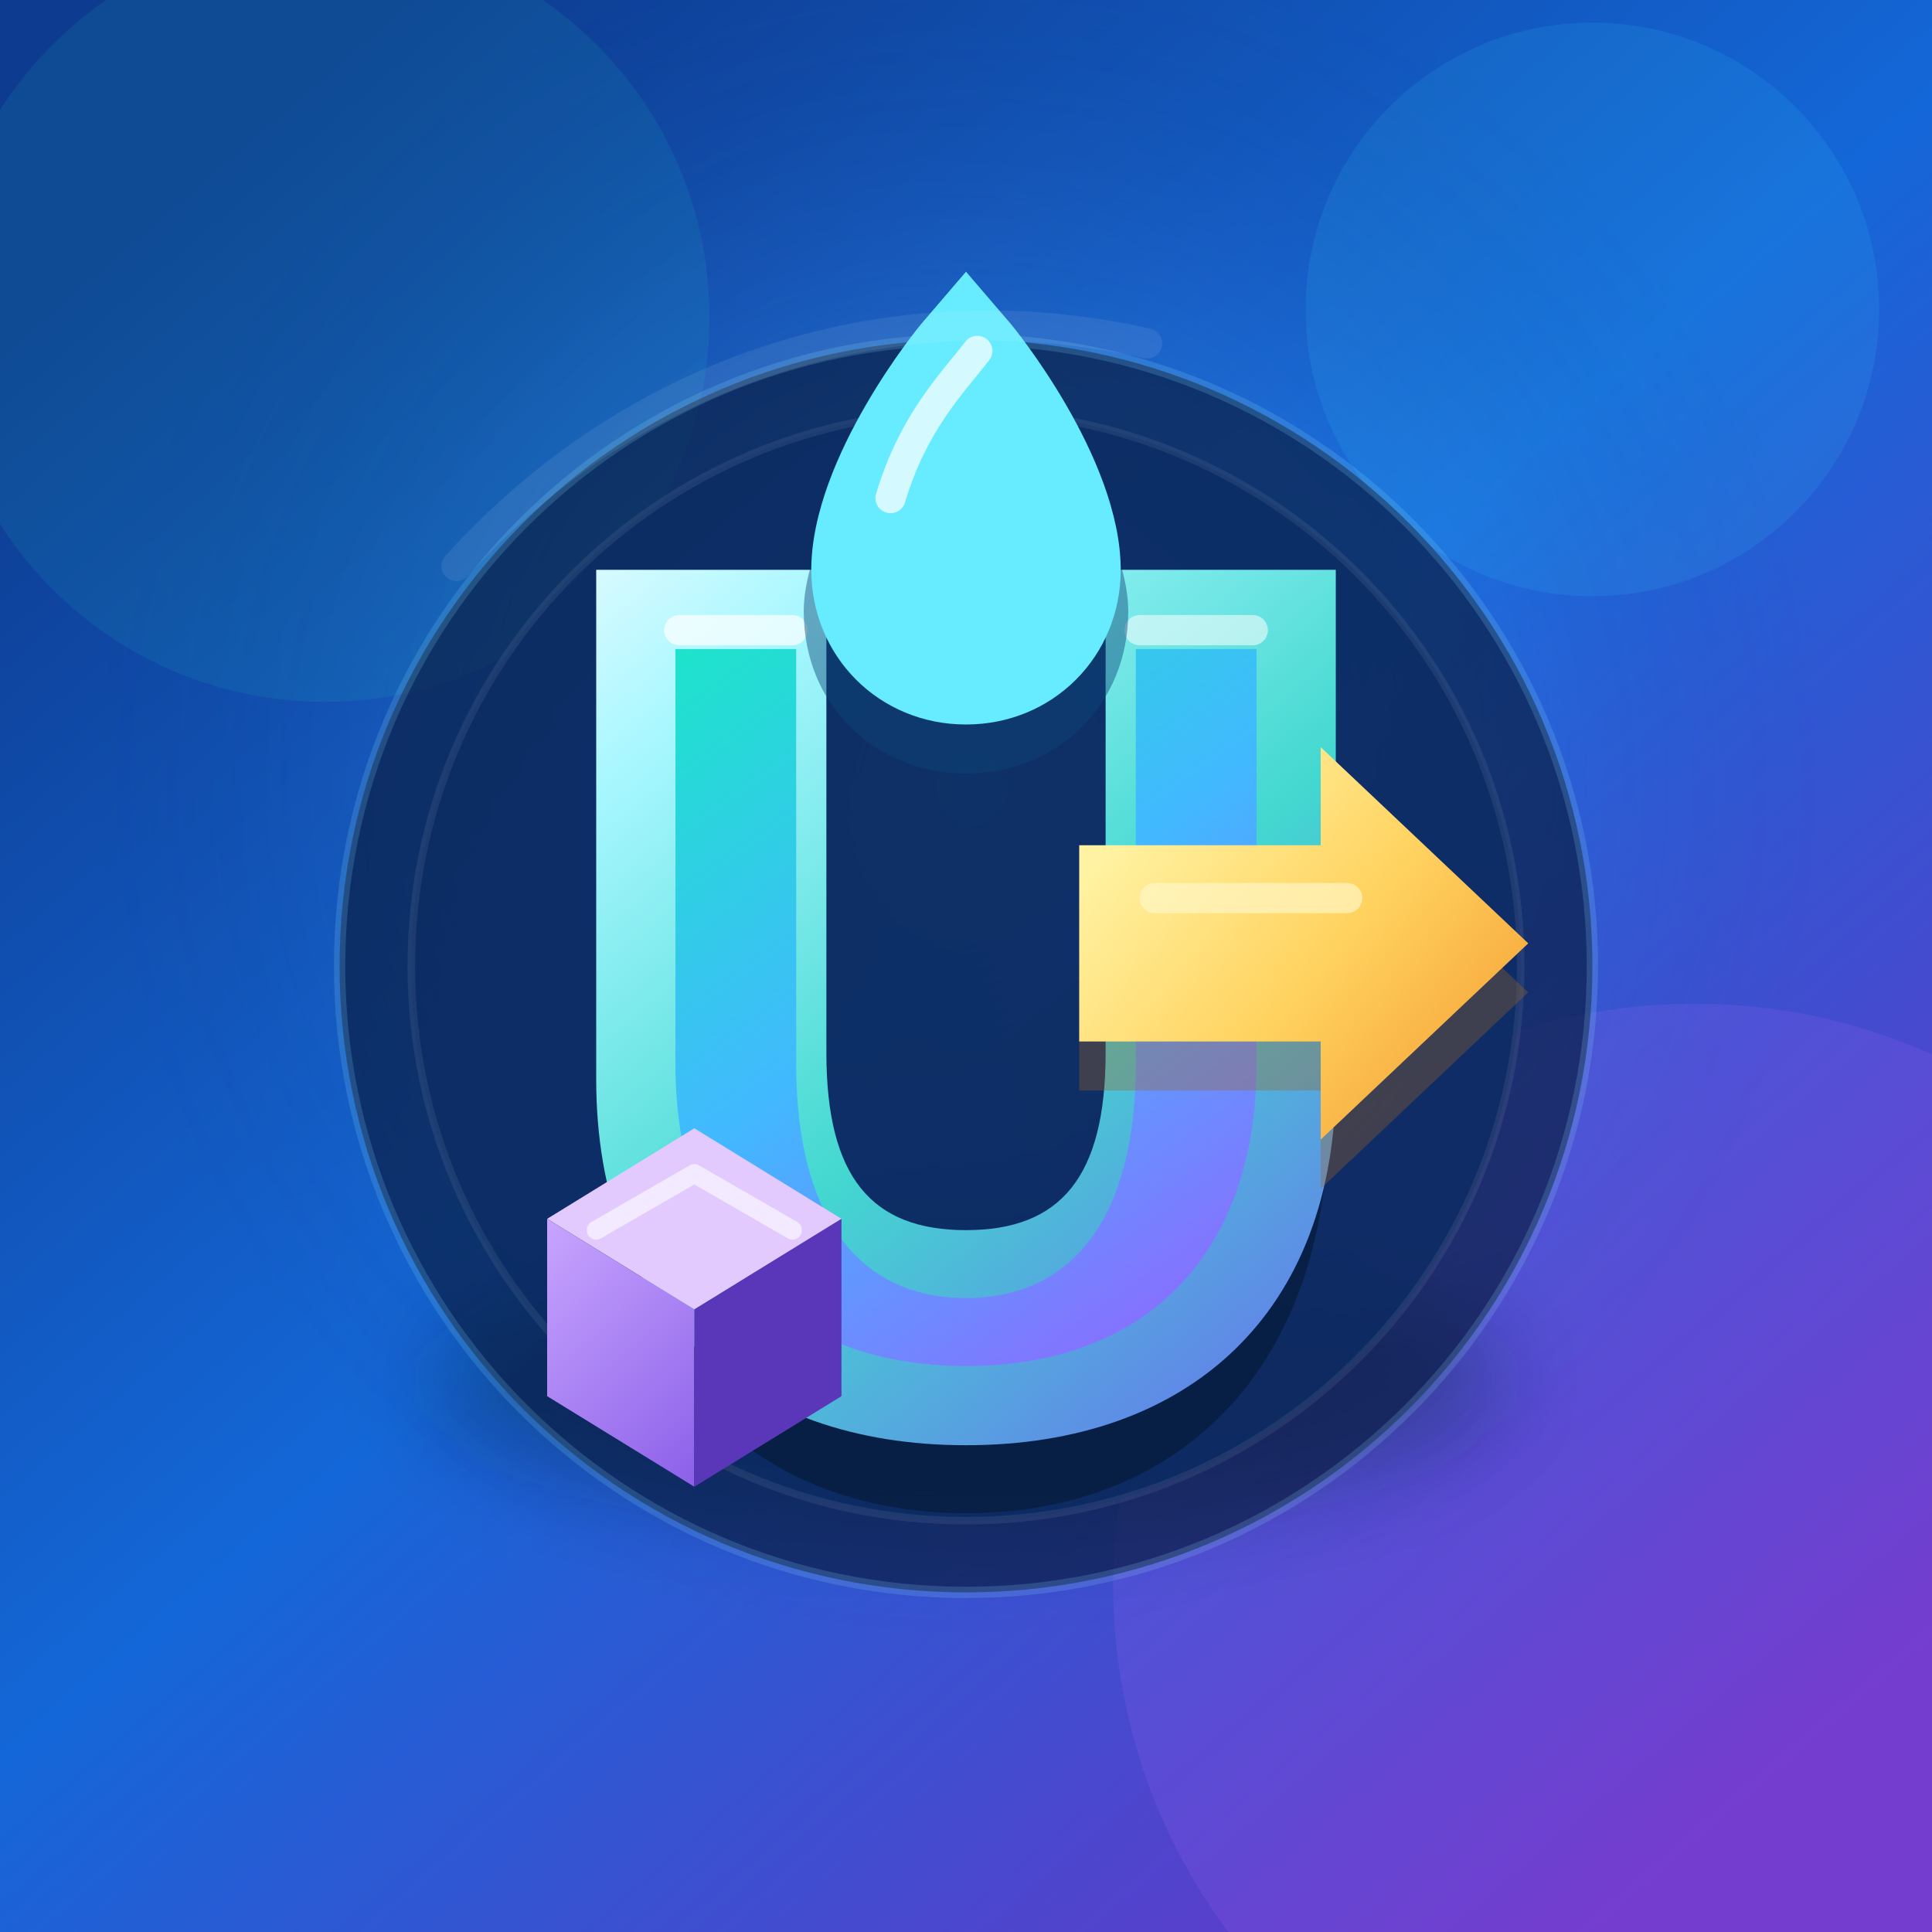
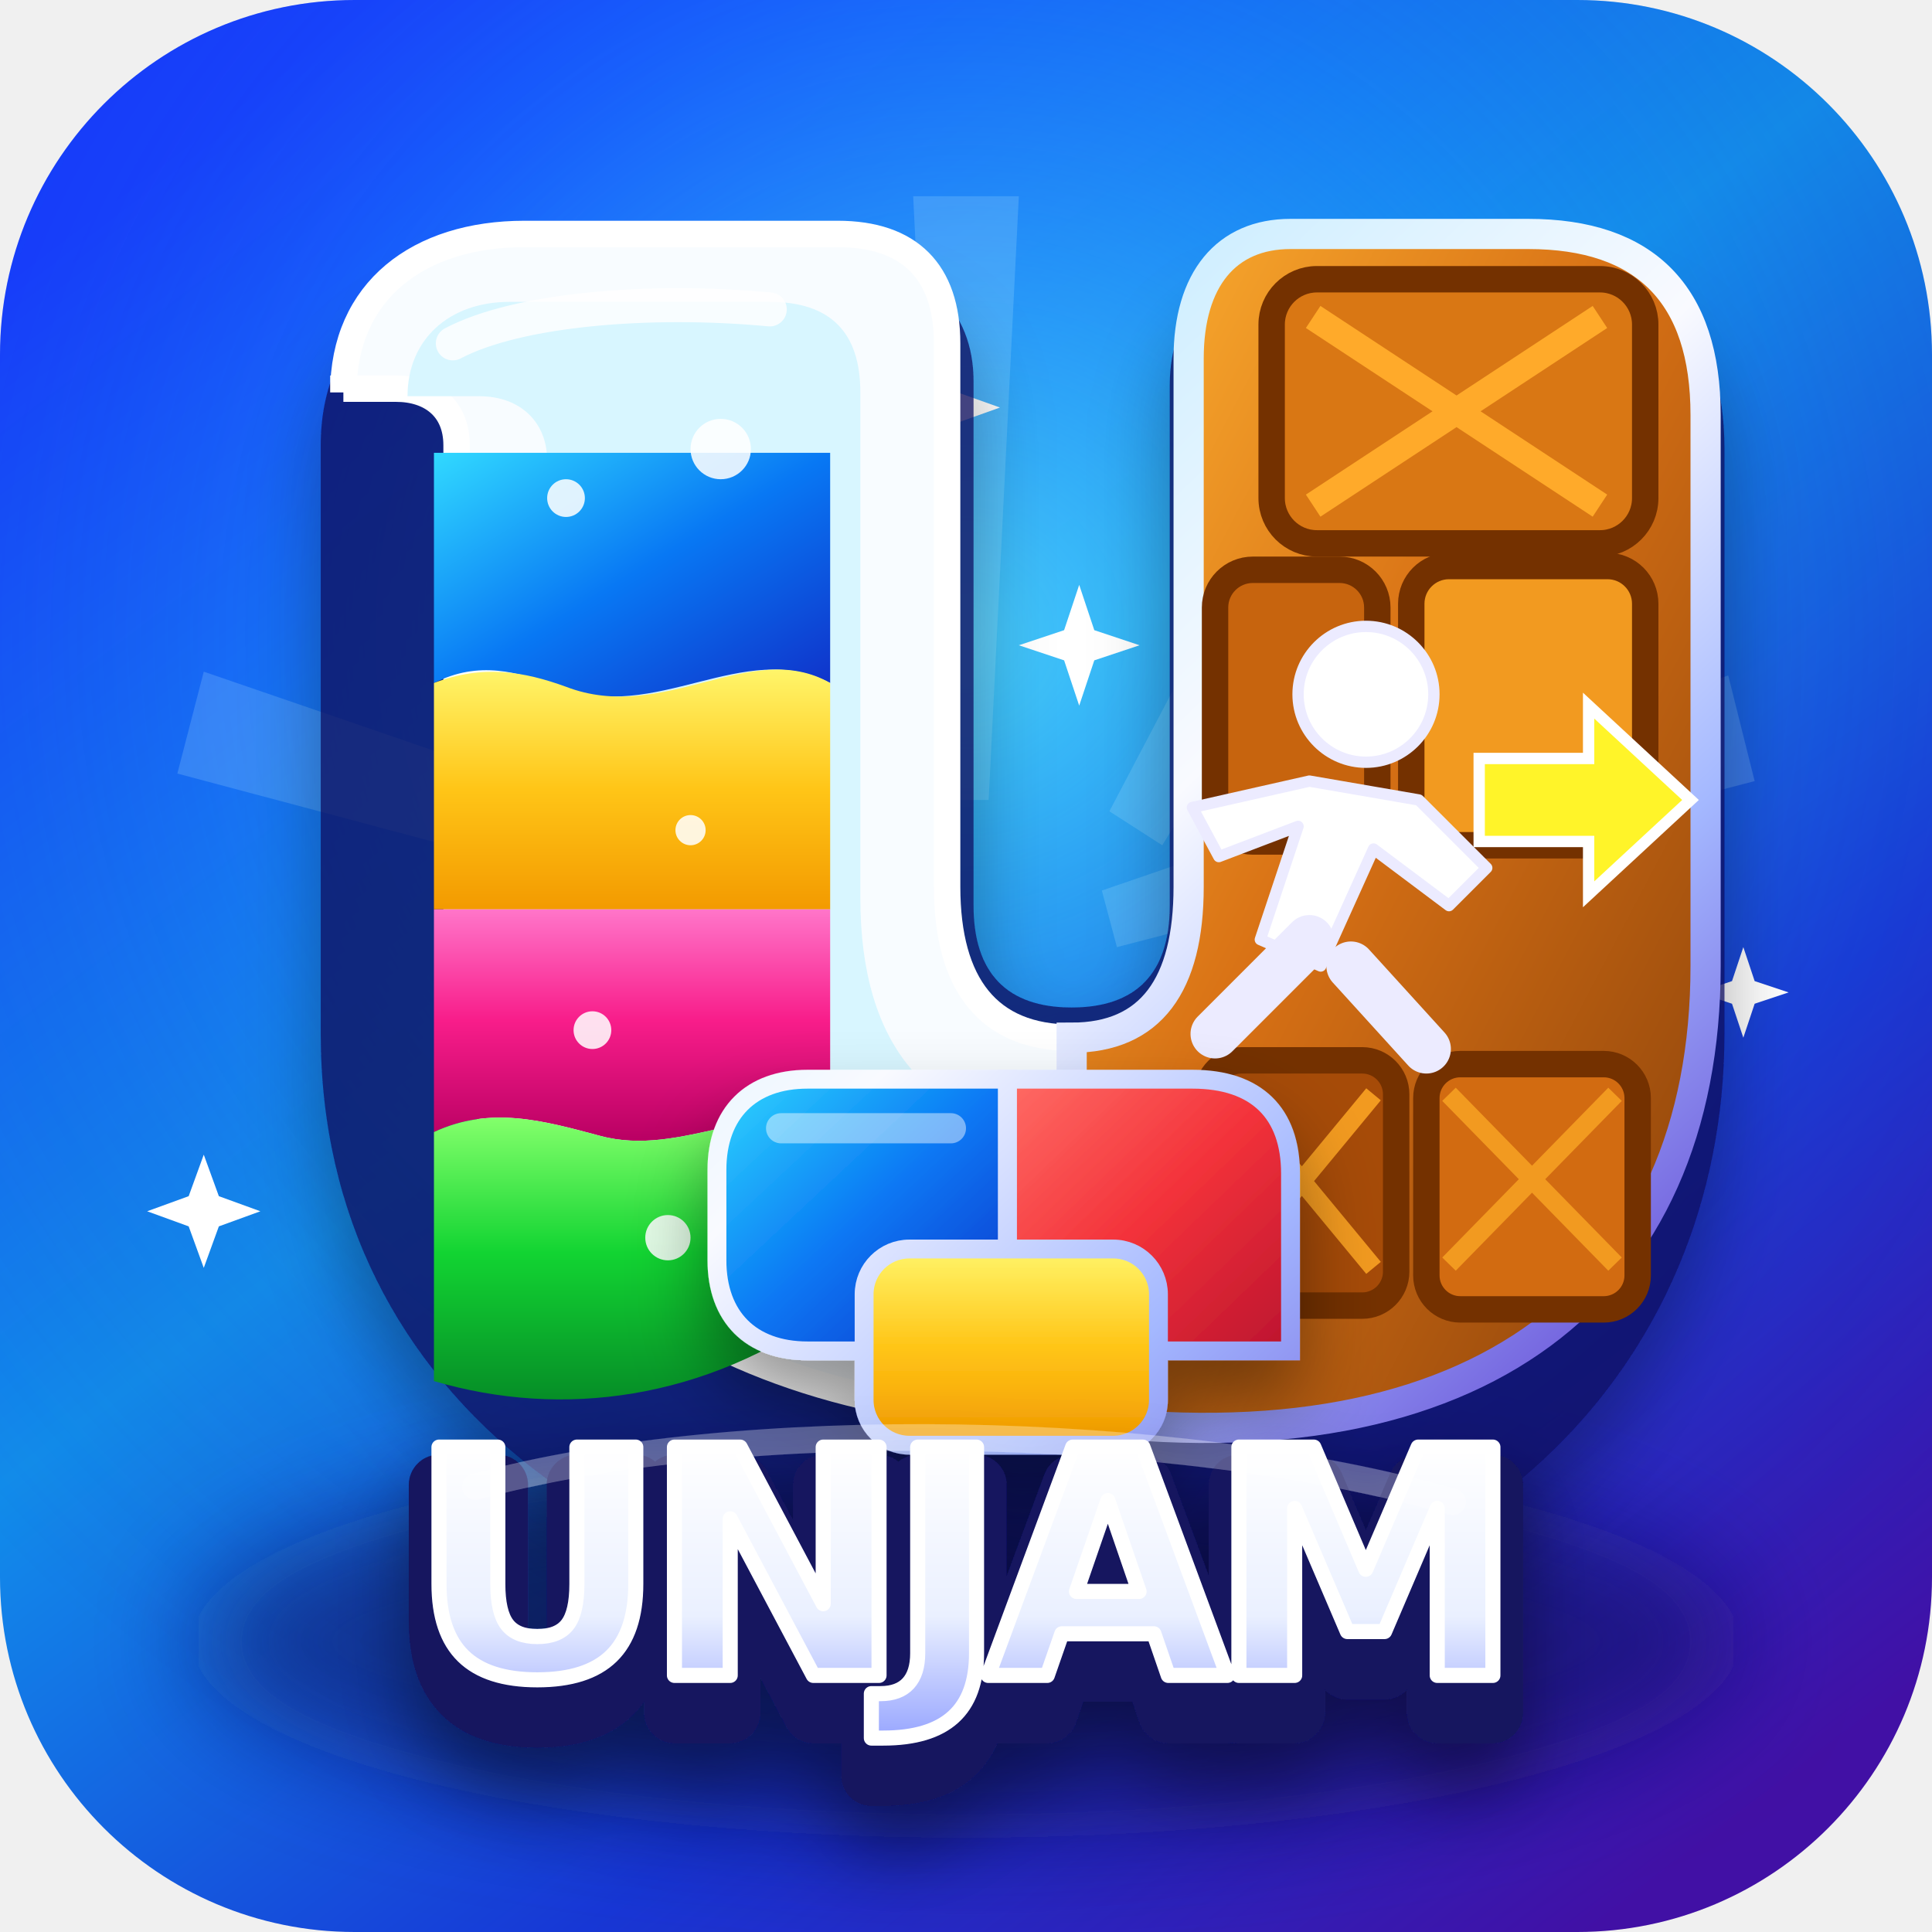
<svg xmlns="http://www.w3.org/2000/svg" width="512" height="512" viewBox="0 0 512 512">
  <defs>
-     <linearGradient id="bg" x1="64" y1="32" x2="456" y2="486" gradientUnits="userSpaceOnUse">
-       <stop offset="0" stop-color="#0D3B8F" />
-       <stop offset="0.48" stop-color="#1467D8" />
-       <stop offset="1" stop-color="#6A35C8" />
+     <linearGradient id="bg" x1="72" y1="20" x2="438" y2="500" gradientUnits="userSpaceOnUse">
+       <stop offset="0" stop-color="#153BFF" />
+       <stop offset=".42" stop-color="#118DEB" />
+       <stop offset=".73" stop-color="#1737D6" />
+       <stop offset="1" stop-color="#4110A5" />
    </linearGradient>
-     <radialGradient id="glow" cx="0" cy="0" r="1" gradientTransform="translate(256 208) rotate(90) scale(230)" gradientUnits="userSpaceOnUse">
-       <stop stop-color="#7CEFFF" stop-opacity="0.34" />
-       <stop offset="0.62" stop-color="#5DA9FF" stop-opacity="0.08" />
-       <stop offset="1" stop-color="#12285A" stop-opacity="0" />
+     <radialGradient id="halo" cx="50%" cy="33%" r="68%">
+       <stop offset="0" stop-color="#58DEFF" stop-opacity=".75" />
+       <stop offset=".5" stop-color="#27A9FF" stop-opacity=".20" />
+       <stop offset="1" stop-color="#250A86" stop-opacity="0" />
    </radialGradient>
-     <linearGradient id="rim" x1="140" y1="124" x2="365" y2="393" gradientUnits="userSpaceOnUse">
-       <stop stop-color="#F8FDFF" />
-       <stop offset="0.22" stop-color="#A8F7FF" />
-       <stop offset="0.56" stop-color="#43D8D0" />
-       <stop offset="1" stop-color="#6D63F2" />
+     <linearGradient id="rim" x1="105" y1="83" x2="400" y2="392" gradientUnits="userSpaceOnUse">
+       <stop offset="0" stop-color="#FFFFFF" />
+       <stop offset=".22" stop-color="#BFEAFF" />
+       <stop offset=".55" stop-color="#F9FAFF" />
+       <stop offset=".78" stop-color="#A4B8FF" />
+       <stop offset="1" stop-color="#6C56D9" />
    </linearGradient>
-     <linearGradient id="inner" x1="190" y1="150" x2="334" y2="353" gradientUnits="userSpaceOnUse">
-       <stop stop-color="#1AE8C6" />
-       <stop offset="0.5" stop-color="#42B8FF" />
-       <stop offset="1" stop-color="#9264FF" />
+     <linearGradient id="blue" x1="0" y1="0" x2="1" y2="1">
+       <stop stop-color="#31D9FF" />
+       <stop offset=".5" stop-color="#0878F4" />
+       <stop offset="1" stop-color="#1030C8" />
    </linearGradient>
-     <linearGradient id="gold" x1="302" y1="213" x2="399" y2="296" gradientUnits="userSpaceOnUse">
-       <stop stop-color="#FFF3A3" />
-       <stop offset="0.5" stop-color="#FFD25F" />
-       <stop offset="1" stop-color="#F59D33" />
+     <linearGradient id="yellow" x1="0" y1="0" x2="0" y2="1">
+       <stop stop-color="#FFF56A" />
+       <stop offset=".5" stop-color="#FFC517" />
+       <stop offset="1" stop-color="#F39A00" />
    </linearGradient>
-     <linearGradient id="cube" x1="150" y1="309" x2="221" y2="383" gradientUnits="userSpaceOnUse">
-       <stop stop-color="#CBA8FF" />
-       <stop offset="1" stop-color="#7C4EE4" />
+     <linearGradient id="pink" x1="0" y1="0" x2="0" y2="1">
+       <stop stop-color="#FF75C9" />
+       <stop offset=".48" stop-color="#F81D8A" />
+       <stop offset="1" stop-color="#B90063" />
    </linearGradient>
-     <filter id="soft" x="-30%" y="-30%" width="160%" height="160%">
-       <feGaussianBlur stdDeviation="12" />
+     <linearGradient id="green" x1="0" y1="0" x2="0" y2="1">
+       <stop stop-color="#83FF6B" />
+       <stop offset=".48" stop-color="#12D432" />
+       <stop offset="1" stop-color="#068E27" />
+     </linearGradient>
+     <linearGradient id="red" x1="0" y1="0" x2="1" y2="1">
+       <stop stop-color="#FF6C65" />
+       <stop offset=".5" stop-color="#F3323A" />
+       <stop offset="1" stop-color="#BB142E" />
+     </linearGradient>
+     <linearGradient id="wood" x1="0" y1="0" x2="1" y2="1">
+       <stop stop-color="#FFB533" />
+       <stop offset=".45" stop-color="#D87115" />
+       <stop offset="1" stop-color="#87400A" />
+     </linearGradient>
+     <linearGradient id="woodDark" x1="0" y1="0" x2="1" y2="1">
+       <stop stop-color="#B85C0D" />
+       <stop offset="1" stop-color="#552502" />
+     </linearGradient>
+     <linearGradient id="word" x1="0" y1="0" x2="0" y2="1">
+       <stop stop-color="#FFFFFF" />
+       <stop offset=".58" stop-color="#EAF0FF" />
+       <stop offset="1" stop-color="#98A6FF" />
+     </linearGradient>
+     <filter id="shadow" x="-35%" y="-35%" width="170%" height="190%">
+       <feGaussianBlur in="SourceAlpha" stdDeviation="10" />
+       <feOffset dy="12" />
+       <feComponentTransfer>
+         <feFuncA type="linear" slope=".42" />
+       </feComponentTransfer>
+       <feMerge>
+         <feMergeNode />
+         <feMergeNode in="SourceGraphic" />
+       </feMerge>
+     </filter>
+     <filter id="soft" x="-40%" y="-40%" width="180%" height="180%">
+       <feGaussianBlur stdDeviation="14" />
    </filter>
  </defs>
-   <rect width="512" height="512" fill="url(#bg)" />
-   <rect width="512" height="512" fill="url(#glow)" />
-   <circle cx="86" cy="84" r="102" fill="#21D4C6" opacity="0.10" />
-   <circle cx="449" cy="420" r="154" fill="#B56BFF" opacity="0.14" />
-   <circle cx="422" cy="82" r="76" fill="#3DE7FF" opacity="0.10" />
-   <ellipse cx="256" cy="366" rx="142" ry="36" fill="#051532" opacity="0.34" filter="url(#soft)" />
-   <circle cx="256" cy="256" r="166" fill="#081C43" opacity="0.70" stroke="#9EEFFF" stroke-opacity="0.22" stroke-width="3" />
-   <circle cx="256" cy="256" r="147" fill="#0B2B63" opacity="0.72" stroke="#FFFFFF" stroke-opacity="0.10" stroke-width="2" />
-   <path d="M160 160H217V282C217 317 231 332 256 332C281 332 295 317 295 282V160H352V286C352 351 314 391 256 391C198 391 160 351 160 286V160Z" fill="#061A3A" opacity="0.72" transform="translate(0 10)" />
-   <path d="M158 151H219V279C219 312 231 326 256 326C281 326 293 312 293 279V151H354V286C354 348 315 383 256 383C197 383 158 348 158 286V151Z" fill="url(#rim)" />
-   <path d="M179 172H211V282C211 323 228 344 256 344C284 344 301 323 301 282V172H333V282C333 332 304 362 256 362C208 362 179 332 179 282V172Z" fill="url(#inner)" />
-   <path d="M180 167H210" stroke="#FFFFFF" stroke-width="8" stroke-linecap="round" opacity="0.70" />
-   <path d="M302 167H332" stroke="#FFFFFF" stroke-width="8" stroke-linecap="round" opacity="0.54" />
-   <path d="M286 230H350V204L405 256L350 308V282H286Z" fill="#9C6322" opacity="0.34" transform="translate(0 7)" />
-   <path d="M286 224H350V198L405 250L350 302V276H286Z" fill="url(#gold)" />
-   <path d="M306 238H357" stroke="#FFF7C8" stroke-width="8" stroke-linecap="round" opacity="0.66" />
-   <path d="M244 92C244 92 213 130 213 155C213 180 232 198 256 198C280 198 299 180 299 155C299 130 268 92 268 92L256 78L244 92Z" fill="#0A4477" opacity="0.45" transform="translate(0 7)" />
-   <path d="M244 86C244 86 215 121 215 151C215 174 233 192 256 192C279 192 297 174 297 151C297 121 268 86 268 86L256 72L244 86Z" fill="#66EBFF" />
-   <path d="M236 132C242 112 252 102 259 93" stroke="#FFFFFF" stroke-width="8" stroke-linecap="round" opacity="0.72" />
-   <g transform="translate(0 4)">
-     <path d="M145 319L184 295L223 319L184 343L145 319Z" fill="#E2CAFF" />
-     <path d="M145 319L184 343V390L145 366V319Z" fill="url(#cube)" />
-     <path d="M223 319L184 343V390L223 366V319Z" fill="#5937B8" />
-     <path d="M158 322L184 307L210 322" fill="none" stroke="#FFFFFF" stroke-width="5" stroke-linecap="round" stroke-linejoin="round" opacity="0.60" />
+   <rect width="512" height="512" rx="94" fill="url(#bg)" />
+   <rect width="512" height="512" rx="94" fill="url(#halo)" />
+   <ellipse cx="256" cy="435" rx="205" ry="52" fill="#0A0D58" opacity=".52" filter="url(#soft)" />
+   <g opacity=".18" fill="#C8F4FF">
+     <path d="M242 52h28l-8 160h-12z" />
+     <path d="M122 91l23-15 74 139-14 9z" />
+     <path d="M390 92l-23-16-73 139 14 9z" />
+     <path d="M47 205l7-27 166 57-4 15z" />
+     <path d="M465 207l-7-28-166 57 4 15z" />
  </g>
-   <path d="M121 150C169 97 237 76 304 91" fill="none" stroke="#FFFFFF" stroke-width="8" stroke-linecap="round" opacity="0.08" />
+   <g fill="#FFFFFF">
+     <path d="M54 306l4 11 11 4-11 4-4 11-4-11-11-4 11-4z" />
+     <path d="M462 251l3 9 9 3-9 3-3 9-3-9-9-3 9-3z" />
+     <path d="M246 89l5 14 14 5-14 5-5 14-5-14-14-5 14-5z" />
+     <path d="M286 155l4 12 12 4-12 4-4 12-4-12-12-4 12-4z" />
+   </g>
+   <path d="M85 106C85 75 108 58 139 58h87c19 0 32 12 32 31v139c0 18 9 27 26 27s26-9 26-27V90c0-20 13-32 32-32h67c32 0 48 17 48 49v155c0 89-69 158-173 158-116 0-199-62-199-158V106z" fill="#0B075B" opacity=".78" transform="translate(0 12)" filter="url(#shadow)" />
+   <path d="M91 104c0-27 20-42 48-42h83c19 0 29 10 29 29v144c0 26 11 40 33 40v101c-97 0-163-50-163-125V118c0-10-7-15-16-15H91z" fill="#F8FCFF" stroke="#FFFFFF" stroke-width="7" />
+   <path d="M108 105c0-15 11-25 27-25h69c16 0 24 8 24 24v134c0 39 18 62 56 62v65c-86 0-139-43-139-112V122c0-10-7-17-18-17h-19z" fill="#D7F6FF" opacity=".98" />
+   <path d="M115 120h105v61c-23-12-46 11-72 1-11-4-21-7-33-1z" fill="url(#blue)" />
+   <path d="M115 181c13-5 24-3 35 1 26 10 49-13 70-1v60H115z" fill="url(#yellow)" />
+   <path d="M115 241h105v59c-18-10-39 7-61 1-15-4-29-8-44-1z" fill="url(#pink)" />
+   <path d="M115 300c15-7 29-3 44 1 22 6 43-11 61-1v47c-33 24-71 29-105 19z" fill="url(#green)" />
+   <g fill="#FFFFFF" opacity=".86">
+     <circle cx="150" cy="132" r="5" />
+     <circle cx="191" cy="119" r="8" />
+     <circle cx="183" cy="220" r="4" />
+     <circle cx="157" cy="273" r="5" />
+     <circle cx="177" cy="328" r="6" />
+   </g>
+   <path d="M120 91c17-9 52-12 84-9" fill="none" stroke="#FFFFFF" stroke-width="9" stroke-linecap="round" opacity=".82" />
+   <path d="M342 62h63c31 0 47 16 47 48v146c0 86-60 134-168 120V275c21 0 31-14 31-40V95c0-21 10-33 27-33z" fill="url(#wood)" stroke="url(#rim)" stroke-width="8" />
+   <g stroke="#743100" stroke-width="7" stroke-linejoin="round">
+     <rect x="337" y="74" width="99" height="70" rx="12" fill="#D97714" />
+     <path d="M348 84l76 50m0-50l-76 50" stroke="#FFAA2A" />
+     <rect x="322" y="151" width="43" height="72" rx="10" fill="#C7640E" />
+     <rect x="374" y="150" width="62" height="74" rx="10" fill="#F29A20" />
+     <rect x="320" y="281" width="50" height="65" rx="9" fill="#A64B08" />
+     <rect x="378" y="282" width="56" height="65" rx="9" fill="#D26B11" />
+     <path d="M326 290l38 46m0-46l-38 46M384 290l44 45m0-45l-44 45" stroke="#F29A20" stroke-width="5" />
+   </g>
+   <g fill="#FFFFFF" stroke="#ECEBFF" stroke-width="3" stroke-linecap="round" stroke-linejoin="round">
+     <circle cx="362" cy="184" r="18" />
+     <path d="M347 207l29 5 18 18-10 10-20-15-14 31-16-7 10-30-21 8-7-13z" />
+     <path d="M347 249l-25 25m36-18l20 22" fill="none" stroke-width="13" />
+   </g>
+   <path d="M392 201h29v-14l27 25-27 25v-14h-29z" fill="#FFF429" stroke="#FFFFFF" stroke-width="3" />
+   <g stroke="url(#rim)" stroke-width="5" filter="url(#shadow)">
+     <path d="M190 310c0-15 9-24 24-24h53v72h-53c-15 0-24-9-24-24z" fill="url(#blue)" />
+     <path d="M267 286h49c17 0 26 9 26 25v47h-75z" fill="url(#red)" />
+     <rect x="229" y="331" width="78" height="52" rx="12" fill="url(#yellow)" />
+   </g>
+   <path d="M207 299h45" stroke="#FFFFFF" stroke-width="8" stroke-linecap="round" opacity=".45" />
+   <g filter="url(#shadow)">
+     <text x="256" y="454" text-anchor="middle" font-family="Arial Black, DejaVu Sans, sans-serif" font-weight="900" font-size="83" letter-spacing="-5" fill="#12135E" stroke="#12135E" stroke-width="16" stroke-linejoin="round">UNJAM</text>
+     <text x="256" y="444" text-anchor="middle" font-family="Arial Black, DejaVu Sans, sans-serif" font-weight="900" font-size="83" letter-spacing="-5" fill="url(#word)" stroke="#FFFFFF" stroke-width="4" stroke-linejoin="round">UNJAM</text>
+     <path d="M126 394c70-19 185-17 259 4" fill="none" stroke="#FFFFFF" stroke-width="7" stroke-linecap="round" opacity=".30" />
+   </g>
</svg>
